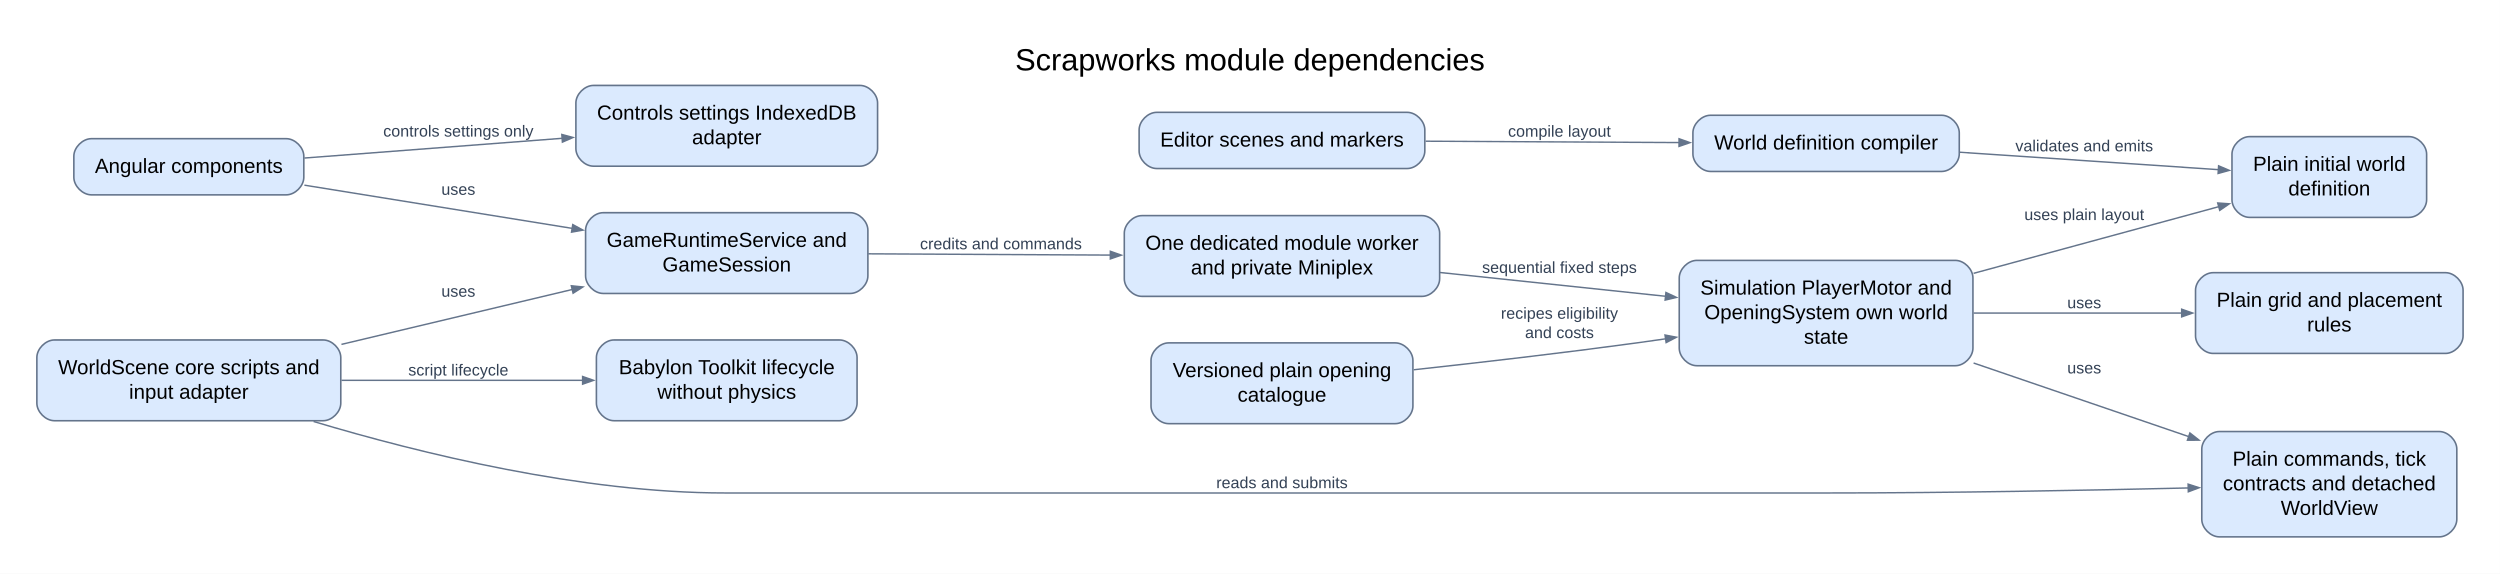
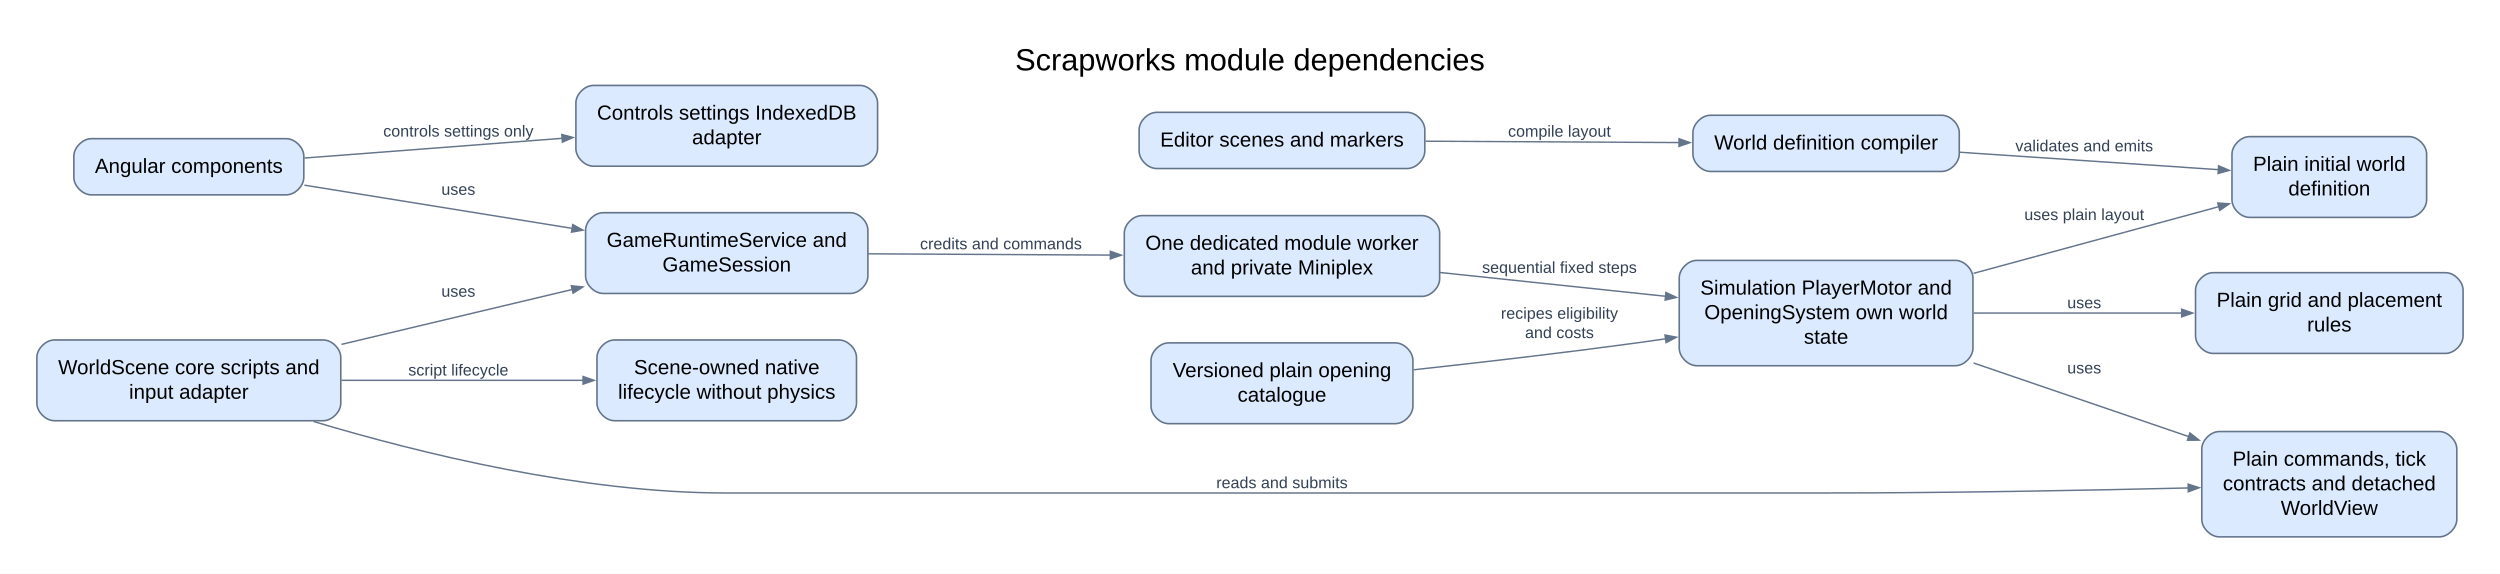
<svg xmlns="http://www.w3.org/2000/svg" width="1709pt" height="392pt" viewBox="0.00 0.00 1709.00 392.00">
  <g id="graph0" class="graph" transform="scale(1 1) rotate(0) translate(25.2 367)">
    <polygon fill="white" stroke="none" points="-25.2,25.2 -25.2,-367 1683.76,-367 1683.76,25.2 -25.2,25.2" />
    <text xml:space="preserve" text-anchor="middle" x="829.28" y="-318.9" font-family="Arial,sans-serif" font-size="21.00">Scrapworks module dependencies</text>
    <g id="node1" class="node">
      <path fill="#dbeafe" stroke="#64748b" stroke-width="1.1" d="M170.49,-272.2C170.49,-272.2 37.28,-272.2 37.28,-272.2 31.28,-272.2 25.28,-266.2 25.28,-260.2 25.28,-260.2 25.28,-245.8 25.28,-245.8 25.28,-239.8 31.28,-233.8 37.28,-233.8 37.28,-233.8 170.49,-233.8 170.49,-233.8 176.49,-233.8 182.49,-239.8 182.49,-245.8 182.49,-245.8 182.49,-260.2 182.49,-260.2 182.49,-266.2 176.49,-272.2 170.49,-272.2" />
      <text xml:space="preserve" text-anchor="middle" x="103.88" y="-248.8" font-family="Arial,sans-serif" font-size="14.00">Angular components</text>
    </g>
    <g id="node7" class="node">
      <path fill="#dbeafe" stroke="#64748b" stroke-width="1.1" d="M556.09,-221.6C556.09,-221.6 387.1,-221.6 387.1,-221.6 381.1,-221.6 375.1,-215.6 375.1,-209.6 375.1,-209.6 375.1,-178.4 375.1,-178.4 375.1,-172.4 381.1,-166.4 387.1,-166.4 387.1,-166.4 556.09,-166.4 556.09,-166.4 562.09,-166.4 568.09,-172.4 568.09,-178.4 568.09,-178.4 568.09,-209.6 568.09,-209.6 568.09,-215.6 562.09,-221.6 556.09,-221.6" />
      <text xml:space="preserve" text-anchor="middle" x="471.6" y="-198.2" font-family="Arial,sans-serif" font-size="14.00">GameRuntimeService and</text>
      <text xml:space="preserve" text-anchor="middle" x="471.6" y="-181.4" font-family="Arial,sans-serif" font-size="14.00">GameSession</text>
    </g>
    <g id="edge4" class="edge">
      <path fill="none" stroke="#64748b" d="M182.89,-240.42C236.26,-231.8 307.64,-220.29 365.95,-210.88" />
      <polygon fill="#64748b" stroke="#64748b" points="366.34,-213.48 373.32,-209.69 365.5,-208.3 366.34,-213.48" />
      <text xml:space="preserve" text-anchor="middle" x="288.12" y="-233.82" font-family="Arial,sans-serif" font-size="11.00" fill="#334155">uses</text>
    </g>
    <g id="node12" class="node">
      <path fill="#dbeafe" stroke="#64748b" stroke-width="1.1" d="M562.71,-308.6C562.71,-308.6 380.48,-308.6 380.48,-308.6 374.48,-308.6 368.48,-302.6 368.48,-296.6 368.48,-296.6 368.48,-265.4 368.48,-265.4 368.48,-259.4 374.48,-253.4 380.48,-253.4 380.48,-253.4 562.71,-253.4 562.71,-253.4 568.71,-253.4 574.71,-259.4 574.71,-265.4 574.71,-265.4 574.71,-296.6 574.71,-296.6 574.71,-302.6 568.71,-308.6 562.71,-308.6" />
      <text xml:space="preserve" text-anchor="middle" x="471.6" y="-285.2" font-family="Arial,sans-serif" font-size="14.00">Controls settings IndexedDB</text>
      <text xml:space="preserve" text-anchor="middle" x="471.6" y="-268.4" font-family="Arial,sans-serif" font-size="14.00">adapter</text>
    </g>
    <g id="edge9" class="edge">
      <path fill="none" stroke="#64748b" d="M182.89,-258.97C234.27,-262.91 302.33,-268.12 359.35,-272.48" />
      <polygon fill="#64748b" stroke="#64748b" points="358.86,-275.08 366.54,-273.03 359.26,-269.84 358.86,-275.08" />
      <text xml:space="preserve" text-anchor="middle" x="288.12" y="-273.63" font-family="Arial,sans-serif" font-size="11.00" fill="#334155">controls settings only</text>
    </g>
    <g id="node2" class="node">
      <path fill="#dbeafe" stroke="#64748b" stroke-width="1.1" d="M195.76,-134.6C195.76,-134.6 12,-134.6 12,-134.6 6,-134.6 0,-128.6 0,-122.6 0,-122.6 0,-91.4 0,-91.4 0,-85.4 6,-79.4 12,-79.4 12,-79.4 195.76,-79.4 195.76,-79.4 201.76,-79.4 207.76,-85.4 207.76,-91.4 207.76,-91.4 207.76,-122.6 207.76,-122.6 207.76,-128.6 201.76,-134.6 195.76,-134.6" />
      <text xml:space="preserve" text-anchor="middle" x="103.88" y="-111.2" font-family="Arial,sans-serif" font-size="14.00">WorldScene core scripts and</text>
      <text xml:space="preserve" text-anchor="middle" x="103.88" y="-94.4" font-family="Arial,sans-serif" font-size="14.00">input adapter</text>
    </g>
    <g id="node3" class="node">
-       <path fill="#dbeafe" stroke="#64748b" stroke-width="1.1" d="M548.69,-134.6C548.69,-134.6 394.5,-134.6 394.5,-134.6 388.5,-134.6 382.5,-128.6 382.5,-122.6 382.5,-122.6 382.5,-91.4 382.5,-91.4 382.5,-85.4 388.5,-79.4 394.5,-79.4 394.5,-79.4 548.69,-79.4 548.69,-79.4 554.69,-79.4 560.69,-85.4 560.69,-91.4 560.69,-91.4 560.69,-122.6 560.69,-122.6 560.69,-128.6 554.69,-134.6 548.69,-134.6" />
-       <text xml:space="preserve" text-anchor="middle" x="471.6" y="-111.2" font-family="Arial,sans-serif" font-size="14.00">Babylon Toolkit lifecycle</text>
-       <text xml:space="preserve" text-anchor="middle" x="471.6" y="-94.4" font-family="Arial,sans-serif" font-size="14.00">without physics</text>
+       <path fill="#dbeafe" stroke="#64748b" stroke-width="1.1" d="M548.3,-134.6C548.3,-134.6 394.89,-134.6 394.89,-134.6 388.89,-134.6 382.89,-128.6 382.89,-122.6 382.89,-122.6 382.89,-91.4 382.89,-91.4 382.89,-85.4 388.89,-79.4 394.89,-79.4 394.89,-79.4 548.3,-79.4 548.3,-79.4 554.3,-79.4 560.3,-85.4 560.3,-91.4 560.3,-91.4 560.3,-122.6 560.3,-122.6 560.3,-128.6 554.3,-134.6 548.3,-134.6" />
+       <text xml:space="preserve" text-anchor="middle" x="471.6" y="-111.2" font-family="Arial,sans-serif" font-size="14.00">Scene-owned native</text>
+       <text xml:space="preserve" text-anchor="middle" x="471.6" y="-94.4" font-family="Arial,sans-serif" font-size="14.00">lifecycle without physics</text>
    </g>
    <g id="edge6" class="edge">
-       <path fill="none" stroke="#64748b" d="M208.21,-107C260.03,-107 322.42,-107 373.37,-107" />
-       <polygon fill="#64748b" stroke="#64748b" points="373.07,-109.63 380.57,-107 373.07,-104.38 373.07,-109.63" />
+       <path fill="none" stroke="#64748b" d="M208.21,-107C260.13,-107 322.66,-107 373.66,-107" />
+       <polygon fill="#64748b" stroke="#64748b" points="373.38,-109.63 380.88,-107 373.38,-104.38 373.38,-109.63" />
      <text xml:space="preserve" text-anchor="middle" x="288.12" y="-110.3" font-family="Arial,sans-serif" font-size="11.00" fill="#334155">script lifecycle</text>
    </g>
    <g id="edge5" class="edge">
      <path fill="none" stroke="#64748b" d="M208.21,-131.58C257.63,-143.34 316.68,-157.38 366.23,-169.17" />
      <polygon fill="#64748b" stroke="#64748b" points="365.35,-171.66 373.26,-170.84 366.57,-166.55 365.35,-171.66" />
      <text xml:space="preserve" text-anchor="middle" x="288.12" y="-164.15" font-family="Arial,sans-serif" font-size="11.00" fill="#334155">uses</text>
    </g>
    <g id="node11" class="node">
      <path fill="#dbeafe" stroke="#64748b" stroke-width="1.1" d="M1642.28,-72C1642.28,-72 1491.94,-72 1491.94,-72 1485.94,-72 1479.94,-66 1479.94,-60 1479.94,-60 1479.94,-12 1479.94,-12 1479.94,-6 1485.94,0 1491.94,0 1491.94,0 1642.28,0 1642.28,0 1648.28,0 1654.28,-6 1654.28,-12 1654.28,-12 1654.28,-60 1654.28,-60 1654.28,-66 1648.28,-72 1642.28,-72" />
      <text xml:space="preserve" text-anchor="middle" x="1567.11" y="-48.6" font-family="Arial,sans-serif" font-size="14.00">Plain commands, tick</text>
      <text xml:space="preserve" text-anchor="middle" x="1567.11" y="-31.8" font-family="Arial,sans-serif" font-size="14.00">contracts and detached</text>
      <text xml:space="preserve" text-anchor="middle" x="1567.11" y="-15" font-family="Arial,sans-serif" font-size="14.00">WorldView</text>
    </g>
    <g id="edge13" class="edge">
      <path fill="none" stroke="#64748b" d="M189.17,-78.87C262.63,-56.88 372.46,-30 470.6,-30 470.6,-30 470.6,-30 1224.12,-30 1307.54,-30 1402.4,-31.81 1471.02,-33.44" />
      <polygon fill="#64748b" stroke="#64748b" points="1470.6,-36.05 1478.16,-33.61 1470.73,-30.8 1470.6,-36.05" />
      <text xml:space="preserve" text-anchor="middle" x="851.15" y="-33.3" font-family="Arial,sans-serif" font-size="11.00" fill="#334155">reads and submits</text>
    </g>
    <g id="node4" class="node">
      <path fill="#dbeafe" stroke="#64748b" stroke-width="1.1" d="M936.81,-290.2C936.81,-290.2 765.5,-290.2 765.5,-290.2 759.5,-290.2 753.5,-284.2 753.5,-278.2 753.5,-278.2 753.5,-263.8 753.5,-263.8 753.5,-257.8 759.5,-251.8 765.5,-251.8 765.5,-251.8 936.81,-251.8 936.81,-251.8 942.81,-251.8 948.81,-257.8 948.81,-263.8 948.81,-263.8 948.81,-278.2 948.81,-278.2 948.81,-284.2 942.81,-290.2 936.81,-290.2" />
      <text xml:space="preserve" text-anchor="middle" x="851.15" y="-266.8" font-family="Arial,sans-serif" font-size="14.00">Editor scenes and markers</text>
    </g>
    <g id="node5" class="node">
      <path fill="#dbeafe" stroke="#64748b" stroke-width="1.1" d="M1302.16,-288.2C1302.16,-288.2 1144.07,-288.2 1144.07,-288.2 1138.07,-288.2 1132.07,-282.2 1132.07,-276.2 1132.07,-276.2 1132.07,-261.8 1132.07,-261.8 1132.07,-255.8 1138.07,-249.8 1144.07,-249.8 1144.07,-249.8 1302.16,-249.8 1302.16,-249.8 1308.16,-249.8 1314.16,-255.8 1314.16,-261.8 1314.16,-261.8 1314.16,-276.2 1314.16,-276.2 1314.16,-282.2 1308.16,-288.2 1302.16,-288.2" />
      <text xml:space="preserve" text-anchor="middle" x="1223.12" y="-264.8" font-family="Arial,sans-serif" font-size="14.00">World definition compiler</text>
    </g>
    <g id="edge1" class="edge">
      <path fill="none" stroke="#64748b" d="M949.36,-270.47C1002.79,-270.19 1068.95,-269.83 1122.73,-269.54" />
      <polygon fill="#64748b" stroke="#64748b" points="1122.6,-272.16 1130.08,-269.5 1122.57,-266.91 1122.6,-272.16" />
      <text xml:space="preserve" text-anchor="middle" x="1040.84" y="-273.54" font-family="Arial,sans-serif" font-size="11.00" fill="#334155">compile layout</text>
    </g>
    <g id="node6" class="node">
      <path fill="#dbeafe" stroke="#64748b" stroke-width="1.1" d="M1621.64,-273.6C1621.64,-273.6 1512.58,-273.6 1512.58,-273.6 1506.58,-273.6 1500.58,-267.6 1500.58,-261.6 1500.58,-261.6 1500.58,-230.4 1500.58,-230.4 1500.58,-224.4 1506.58,-218.4 1512.58,-218.4 1512.58,-218.4 1621.64,-218.4 1621.64,-218.4 1627.64,-218.4 1633.64,-224.4 1633.64,-230.4 1633.64,-230.4 1633.64,-261.6 1633.64,-261.6 1633.64,-267.6 1627.64,-273.6 1621.64,-273.6" />
      <text xml:space="preserve" text-anchor="middle" x="1567.11" y="-250.2" font-family="Arial,sans-serif" font-size="14.00">Plain initial world</text>
      <text xml:space="preserve" text-anchor="middle" x="1567.11" y="-233.4" font-family="Arial,sans-serif" font-size="14.00">definition</text>
    </g>
    <g id="edge2" class="edge">
      <path fill="none" stroke="#64748b" d="M1314.42,-262.93C1369.6,-259.22 1439.34,-254.53 1491.41,-251.02" />
      <polygon fill="#64748b" stroke="#64748b" points="1491.44,-253.65 1498.75,-250.53 1491.09,-248.41 1491.44,-253.65" />
      <text xml:space="preserve" text-anchor="middle" x="1399.58" y="-263.54" font-family="Arial,sans-serif" font-size="11.00" fill="#334155">validates and emits</text>
    </g>
    <g id="node13" class="node">
      <path fill="#dbeafe" stroke="#64748b" stroke-width="1.1" d="M946.94,-219.6C946.94,-219.6 755.37,-219.6 755.37,-219.6 749.37,-219.6 743.37,-213.6 743.37,-207.6 743.37,-207.6 743.37,-176.4 743.37,-176.4 743.37,-170.4 749.37,-164.4 755.37,-164.4 755.37,-164.4 946.94,-164.4 946.94,-164.4 952.94,-164.4 958.94,-170.4 958.94,-176.4 958.94,-176.4 958.94,-207.6 958.94,-207.6 958.94,-213.6 952.94,-219.6 946.94,-219.6" />
      <text xml:space="preserve" text-anchor="middle" x="851.15" y="-196.2" font-family="Arial,sans-serif" font-size="14.00">One dedicated module worker</text>
      <text xml:space="preserve" text-anchor="middle" x="851.15" y="-179.4" font-family="Arial,sans-serif" font-size="14.00">and private Miniplex</text>
    </g>
    <g id="edge7" class="edge">
      <path fill="none" stroke="#64748b" d="M568.36,-193.49C618.75,-193.23 680.93,-192.9 734.05,-192.62" />
      <polygon fill="#64748b" stroke="#64748b" points="733.83,-195.24 741.32,-192.58 733.81,-189.99 733.83,-195.24" />
      <text xml:space="preserve" text-anchor="middle" x="659.04" y="-196.6" font-family="Arial,sans-serif" font-size="11.00" fill="#334155">credits and commands</text>
    </g>
    <g id="node8" class="node">
      <path fill="#dbeafe" stroke="#64748b" stroke-width="1.1" d="M1311.5,-189C1311.5,-189 1134.73,-189 1134.73,-189 1128.73,-189 1122.73,-183 1122.73,-177 1122.73,-177 1122.73,-129 1122.73,-129 1122.73,-123 1128.73,-117 1134.73,-117 1134.73,-117 1311.5,-117 1311.5,-117 1317.5,-117 1323.5,-123 1323.5,-129 1323.5,-129 1323.5,-177 1323.5,-177 1323.5,-183 1317.5,-189 1311.5,-189" />
      <text xml:space="preserve" text-anchor="middle" x="1223.12" y="-165.6" font-family="Arial,sans-serif" font-size="14.00">Simulation PlayerMotor and</text>
      <text xml:space="preserve" text-anchor="middle" x="1223.12" y="-148.8" font-family="Arial,sans-serif" font-size="14.00">OpeningSystem own world</text>
      <text xml:space="preserve" text-anchor="middle" x="1223.12" y="-132" font-family="Arial,sans-serif" font-size="14.00">state</text>
    </g>
    <g id="edge3" class="edge">
      <path fill="none" stroke="#64748b" d="M1323.95,-180.15C1377.52,-194.72 1442.42,-212.37 1491.55,-225.72" />
      <polygon fill="#64748b" stroke="#64748b" points="1490.83,-228.25 1498.76,-227.69 1492.21,-223.18 1490.83,-228.25" />
      <text xml:space="preserve" text-anchor="middle" x="1399.58" y="-216.56" font-family="Arial,sans-serif" font-size="11.00" fill="#334155">uses plain layout</text>
    </g>
    <g id="node10" class="node">
      <path fill="#dbeafe" stroke="#64748b" stroke-width="1.1" d="M1646.56,-180.6C1646.56,-180.6 1487.66,-180.6 1487.66,-180.6 1481.66,-180.6 1475.66,-174.6 1475.66,-168.6 1475.66,-168.6 1475.66,-137.4 1475.66,-137.4 1475.66,-131.4 1481.66,-125.4 1487.66,-125.4 1487.66,-125.4 1646.56,-125.4 1646.56,-125.4 1652.56,-125.4 1658.56,-131.4 1658.56,-137.4 1658.56,-137.4 1658.56,-168.6 1658.56,-168.6 1658.56,-174.6 1652.56,-180.6 1646.56,-180.6" />
      <text xml:space="preserve" text-anchor="middle" x="1567.11" y="-157.2" font-family="Arial,sans-serif" font-size="14.00">Plain grid and placement</text>
      <text xml:space="preserve" text-anchor="middle" x="1567.11" y="-140.4" font-family="Arial,sans-serif" font-size="14.00">rules</text>
    </g>
    <g id="edge11" class="edge">
      <path fill="none" stroke="#64748b" d="M1323.95,-153C1368.78,-153 1421.54,-153 1466.35,-153" />
      <polygon fill="#64748b" stroke="#64748b" points="1466.19,-155.63 1473.69,-153 1466.19,-150.38 1466.19,-155.63" />
      <text xml:space="preserve" text-anchor="middle" x="1399.58" y="-156.3" font-family="Arial,sans-serif" font-size="11.00" fill="#334155">uses</text>
    </g>
    <g id="edge12" class="edge">
      <path fill="none" stroke="#64748b" d="M1323.95,-118.84C1370.35,-102.97 1425.26,-84.18 1471.06,-68.52" />
      <polygon fill="#64748b" stroke="#64748b" points="1471.82,-71.03 1478.06,-66.12 1470.12,-66.07 1471.82,-71.03" />
      <text xml:space="preserve" text-anchor="middle" x="1399.58" y="-111.72" font-family="Arial,sans-serif" font-size="11.00" fill="#334155">uses</text>
    </g>
    <g id="node9" class="node">
      <path fill="#dbeafe" stroke="#64748b" stroke-width="1.1" d="M928.67,-132.6C928.67,-132.6 773.64,-132.6 773.64,-132.6 767.64,-132.6 761.64,-126.6 761.64,-120.6 761.64,-120.6 761.64,-89.4 761.64,-89.4 761.64,-83.4 767.64,-77.4 773.64,-77.4 773.64,-77.4 928.67,-77.4 928.67,-77.4 934.67,-77.4 940.67,-83.4 940.67,-89.4 940.67,-89.4 940.67,-120.6 940.67,-120.6 940.67,-126.6 934.67,-132.6 928.67,-132.6" />
      <text xml:space="preserve" text-anchor="middle" x="851.15" y="-109.2" font-family="Arial,sans-serif" font-size="14.00">Versioned plain opening</text>
      <text xml:space="preserve" text-anchor="middle" x="851.15" y="-92.4" font-family="Arial,sans-serif" font-size="14.00">catalogue</text>
    </g>
    <g id="edge10" class="edge">
      <path fill="none" stroke="#64748b" d="M941.19,-114.23C986.85,-119.2 1043.33,-125.72 1093.73,-132.6 1100.25,-133.49 1106.96,-134.44 1113.72,-135.43" />
      <polygon fill="#64748b" stroke="#64748b" points="1113,-137.98 1120.81,-136.48 1113.77,-132.79 1113,-137.98" />
      <text xml:space="preserve" text-anchor="middle" x="1040.84" y="-149.1" font-family="Arial,sans-serif" font-size="11.00" fill="#334155">recipes eligibility</text>
      <text xml:space="preserve" text-anchor="middle" x="1040.84" y="-135.9" font-family="Arial,sans-serif" font-size="11.00" fill="#334155">and costs</text>
    </g>
    <g id="edge8" class="edge">
      <path fill="none" stroke="#64748b" d="M959.16,-180.72C1007.68,-175.61 1064.96,-169.57 1113.65,-164.43" />
      <polygon fill="#64748b" stroke="#64748b" points="1113.63,-167.08 1120.82,-163.68 1113.08,-161.85 1113.63,-167.08" />
      <text xml:space="preserve" text-anchor="middle" x="1040.84" y="-180.44" font-family="Arial,sans-serif" font-size="11.00" fill="#334155">sequential fixed steps</text>
    </g>
  </g>
</svg>
